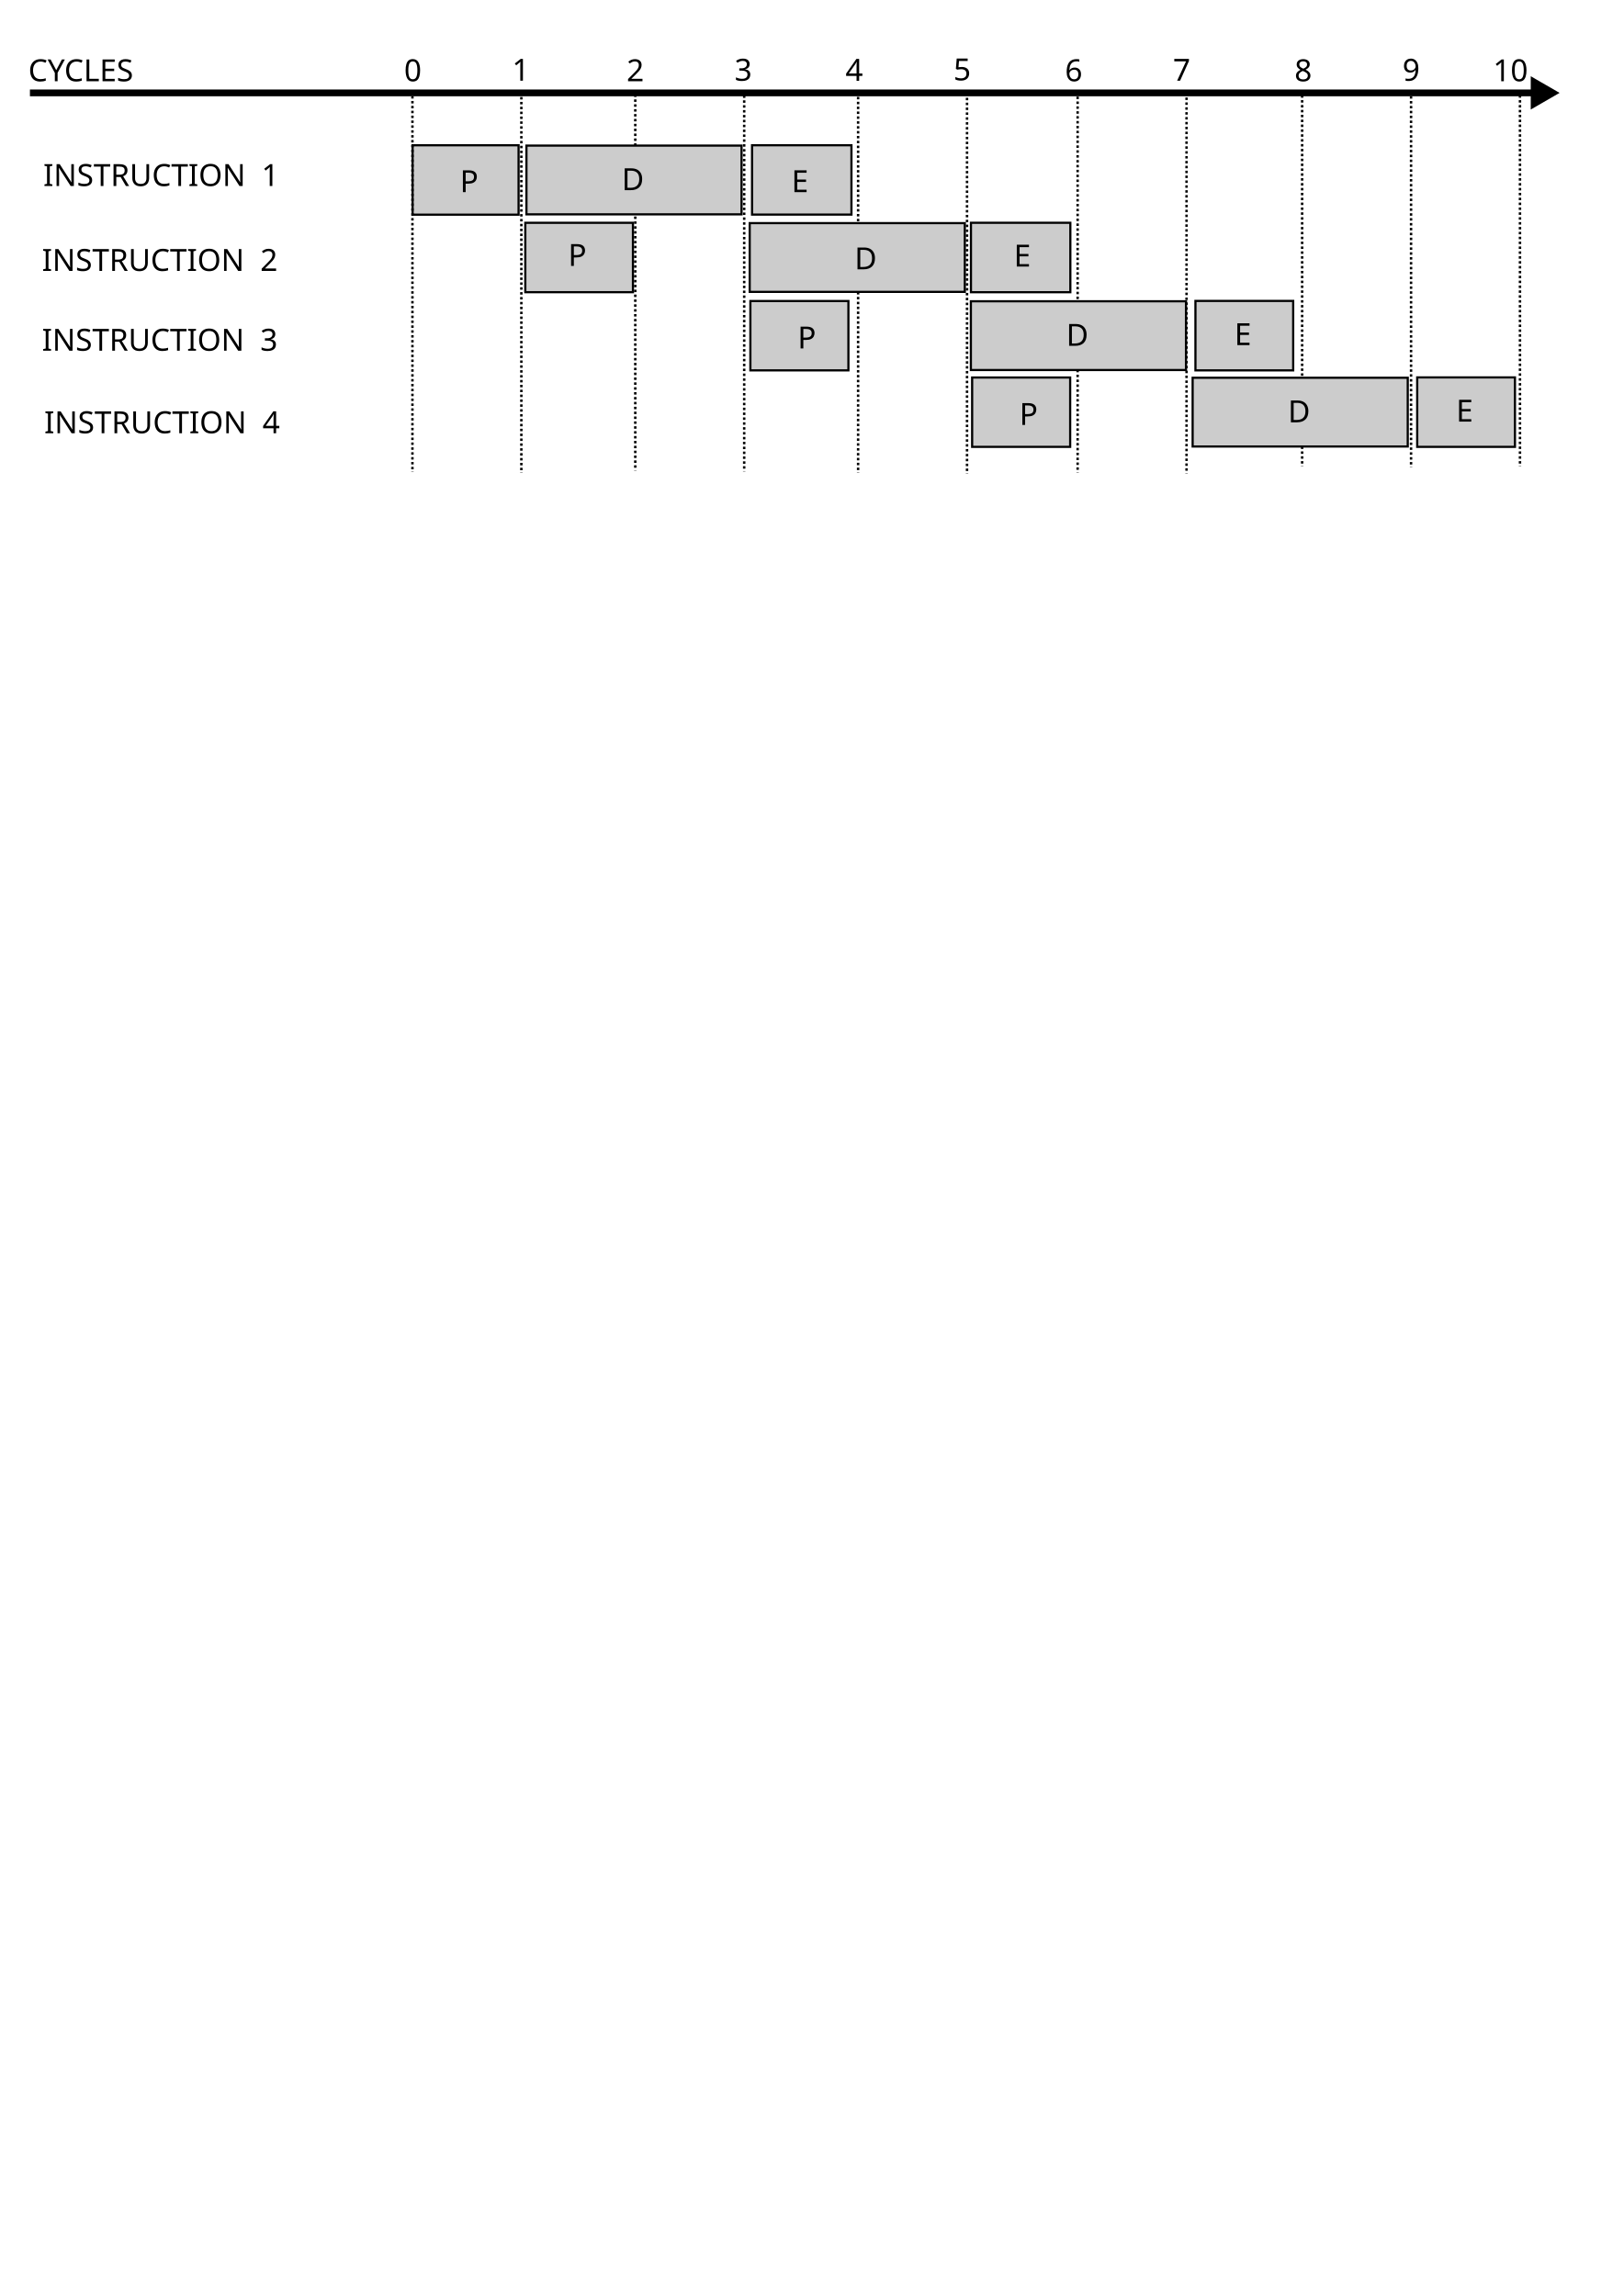
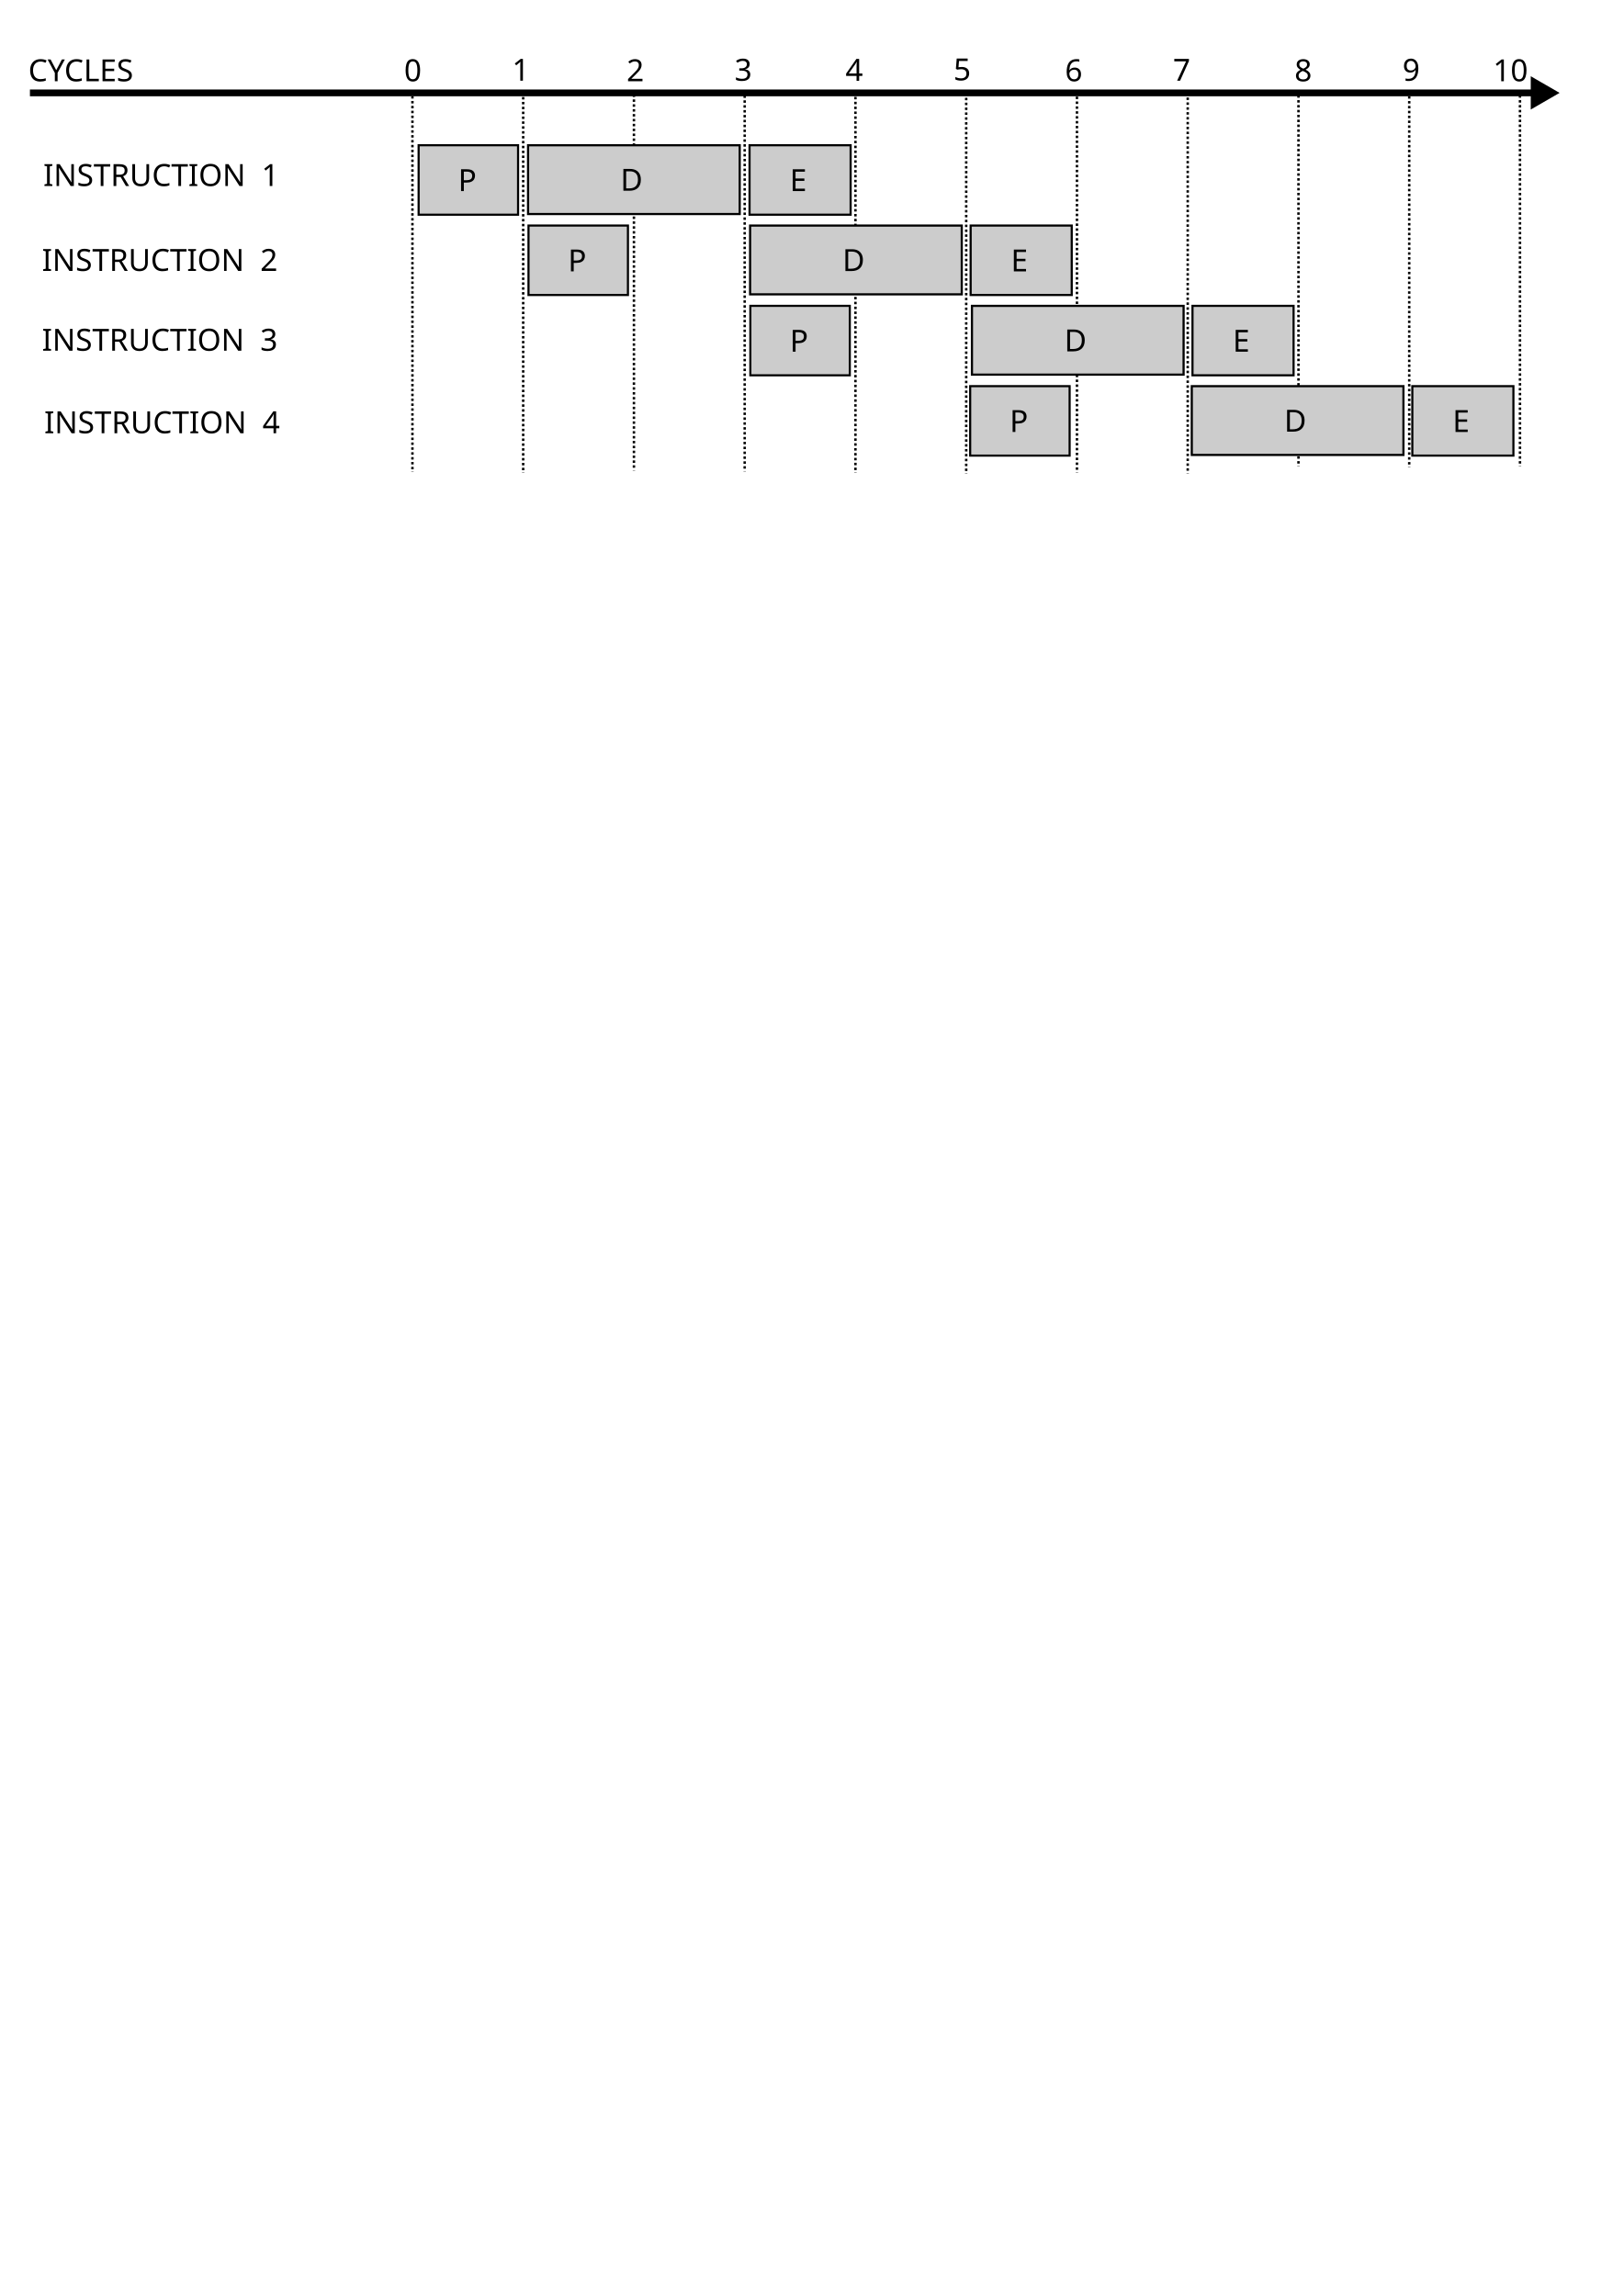
- <svg xmlns="http://www.w3.org/2000/svg" width="210mm" height="297mm" viewBox="0 0 744.094 1052.362" id="svg6943" version="1.1">
+ <svg xmlns="http://www.w3.org/2000/svg" version="1.1" id="svg6943" viewBox="0 0 744.094 1052.362" height="297mm" width="210mm">
  <defs id="defs6945">
-     <marker orient="auto" refY="0.0" refX="0.0" id="TriangleOutM" style="overflow:visible">
-       <path id="path5198" d="M 5.77,0.0 L -2.88,5.0 L -2.88,-5.0 L 5.77,0.0 z " style="fill-rule:evenodd;stroke:#000000;stroke-width:1pt;stroke-opacity:1;fill:#000000;fill-opacity:1" transform="scale(0.4)" />
+     <marker style="overflow:visible" id="TriangleOutM" refX="0.0" refY="0.0" orient="auto">
+       <path transform="scale(0.4)" style="fill-rule:evenodd;stroke:#000000;stroke-width:1pt;stroke-opacity:1;fill:#000000;fill-opacity:1" d="M 5.77,0.0 L -2.88,5.0 L -2.88,-5.0 L 5.77,0.0 z " id="path5198" />
    </marker>
-     <marker orient="auto" refY="0.0" refX="0.0" id="TriangleOutL" style="overflow:visible">
-       <path id="path5195" d="M 5.77,0.0 L -2.88,5.0 L -2.88,-5.0 L 5.77,0.0 z " style="fill-rule:evenodd;stroke:#000000;stroke-width:1pt;stroke-opacity:1;fill:#000000;fill-opacity:1" transform="scale(0.8)" />
+     <marker style="overflow:visible" id="TriangleOutL" refX="0.0" refY="0.0" orient="auto">
+       <path transform="scale(0.8)" style="fill-rule:evenodd;stroke:#000000;stroke-width:1pt;stroke-opacity:1;fill:#000000;fill-opacity:1" d="M 5.77,0.0 L -2.88,5.0 L -2.88,-5.0 L 5.77,0.0 z " id="path5195" />
    </marker>
  </defs>
  <g id="layer1">
-     <path style="fill:none;fill-rule:evenodd;stroke:#000000;stroke-width:1.118;stroke-linecap:butt;stroke-linejoin:miter;stroke-miterlimit:4;stroke-dasharray:1.118, 1.118;stroke-dashoffset:0;stroke-opacity:1" d="m 543.761,44.703 0,172.321" id="path4185-9-1" />
-     <path style="fill:none;fill-rule:evenodd;stroke:#000000;stroke-width:1.118;stroke-linecap:butt;stroke-linejoin:miter;stroke-miterlimit:4;stroke-dasharray:1.118, 1.118;stroke-dashoffset:0;stroke-opacity:1" d="m 443.163,44.824 0,172.321" id="path4185-4-2" />
-     <path style="fill:none;fill-rule:evenodd;stroke:#000000;stroke-width:1.118;stroke-linecap:butt;stroke-linejoin:miter;stroke-miterlimit:4;stroke-dasharray:1.118, 1.118;stroke-dashoffset:0;stroke-opacity:1" d="m 341.042,43.748 0,172.321" id="path4185-81" />
-     <path style="fill:none;fill-rule:evenodd;stroke:#000000;stroke-width:1.118;stroke-linecap:butt;stroke-linejoin:miter;stroke-miterlimit:4;stroke-dasharray:1.118, 1.118;stroke-dashoffset:0;stroke-opacity:1" d="m 238.92,44.466 0,172.321" id="path4185-8-8" />
-     <path style="fill:none;fill-rule:evenodd;stroke:#000000;stroke-width:1.118;stroke-linecap:butt;stroke-linejoin:miter;stroke-miterlimit:4;stroke-dasharray:1.118, 1.118;stroke-dashoffset:0;stroke-opacity:1" d="m 646.645,41.847 0,172.321" id="path4185-46-2" />
-     <path style="fill:none;fill-rule:evenodd;stroke:#000000;stroke-width:1.118;stroke-linecap:butt;stroke-linejoin:miter;stroke-miterlimit:4;stroke-dasharray:1.118, 1.118;stroke-dashoffset:0;stroke-opacity:1" d="m 493.843,44.287 0,172.321" id="path4185-9" />
-     <path style="fill:none;fill-rule:evenodd;stroke:#000000;stroke-width:1.118;stroke-linecap:butt;stroke-linejoin:miter;stroke-miterlimit:4;stroke-dasharray:1.118, 1.118;stroke-dashoffset:0;stroke-opacity:1" d="m 393.246,44.408 0,172.321" id="path4185-4" />
-     <path style="fill:none;fill-rule:evenodd;stroke:#000000;stroke-width:1.118;stroke-linecap:butt;stroke-linejoin:miter;stroke-miterlimit:4;stroke-dasharray:1.118, 1.118;stroke-dashoffset:0;stroke-opacity:1" d="m 291.124,43.333 0,172.321" id="path4185" />
-     <path style="fill:none;fill-rule:evenodd;stroke:#000000;stroke-width:3.101;stroke-linecap:butt;stroke-linejoin:miter;stroke-miterlimit:4;stroke-dasharray:none;stroke-opacity:1;marker-end:url(#TriangleOutM)" d="m 13.718,42.574 692.179,0" id="path7491" />
-     <text xml:space="preserve" style="font-style:normal;font-weight:normal;font-size:14px;line-height:125%;font-family:Sans;letter-spacing:0px;word-spacing:0px;fill:#000000;fill-opacity:1;stroke:none;stroke-width:1px;stroke-linecap:butt;stroke-linejoin:miter;stroke-opacity:1" x="12.956" y="37.244" id="text7513">
-       <tspan id="tspan7515" x="12.956" y="37.244">CYCLES</tspan>
+     <path id="path4185-9-1" d="M 544.295,44.703 V 217.024" style="fill:none;fill-rule:evenodd;stroke:#000000;stroke-width:1.118;stroke-linecap:butt;stroke-linejoin:miter;stroke-miterlimit:4;stroke-dasharray:1.118, 1.118;stroke-dashoffset:0;stroke-opacity:1" />
+     <path id="path4185-4-2" d="M 442.782,44.824 V 217.145" style="fill:none;fill-rule:evenodd;stroke:#000000;stroke-width:1.118;stroke-linecap:butt;stroke-linejoin:miter;stroke-miterlimit:4;stroke-dasharray:1.118, 1.118;stroke-dashoffset:0;stroke-opacity:1" />
+     <path id="path4185-81" d="M 341.27,43.748 V 216.069" style="fill:none;fill-rule:evenodd;stroke:#000000;stroke-width:1.118;stroke-linecap:butt;stroke-linejoin:miter;stroke-miterlimit:4;stroke-dasharray:1.118, 1.118;stroke-dashoffset:0;stroke-opacity:1" />
+     <path id="path4185-8-8" d="M 239.758,44.466 V 216.787" style="fill:none;fill-rule:evenodd;stroke:#000000;stroke-width:1.118;stroke-linecap:butt;stroke-linejoin:miter;stroke-miterlimit:4;stroke-dasharray:1.118, 1.118;stroke-dashoffset:0;stroke-opacity:1" />
+     <path id="path4185-46-2" d="M 645.807,41.847 V 214.168" style="fill:none;fill-rule:evenodd;stroke:#000000;stroke-width:1.118;stroke-linecap:butt;stroke-linejoin:miter;stroke-miterlimit:4;stroke-dasharray:1.118, 1.118;stroke-dashoffset:0;stroke-opacity:1" />
+     <path id="path4185-9" d="M 493.539,44.287 V 216.608" style="fill:none;fill-rule:evenodd;stroke:#000000;stroke-width:1.118;stroke-linecap:butt;stroke-linejoin:miter;stroke-miterlimit:4;stroke-dasharray:1.118, 1.118;stroke-dashoffset:0;stroke-opacity:1" />
+     <path id="path4185-4" d="M 392.026,44.408 V 216.729" style="fill:none;fill-rule:evenodd;stroke:#000000;stroke-width:1.118;stroke-linecap:butt;stroke-linejoin:miter;stroke-miterlimit:4;stroke-dasharray:1.118, 1.118;stroke-dashoffset:0;stroke-opacity:1" />
+     <path id="path4185" d="M 290.514,43.333 V 215.653" style="fill:none;fill-rule:evenodd;stroke:#000000;stroke-width:1.118;stroke-linecap:butt;stroke-linejoin:miter;stroke-miterlimit:4;stroke-dasharray:1.118, 1.118;stroke-dashoffset:0;stroke-opacity:1" />
+     <path id="path7491" d="m 13.718,42.574 692.179,0" style="fill:none;fill-rule:evenodd;stroke:#000000;stroke-width:3.101;stroke-linecap:butt;stroke-linejoin:miter;stroke-miterlimit:4;stroke-dasharray:none;stroke-opacity:1;marker-end:url(#TriangleOutM)" />
+     <text id="text7513" y="37.244" x="12.956" style="font-style:normal;font-weight:normal;line-height:0%;font-family:sans-serif;letter-spacing:0px;word-spacing:0px;fill:#000000;fill-opacity:1;stroke:none;stroke-width:1px;stroke-linecap:butt;stroke-linejoin:miter;stroke-opacity:1" xml:space="preserve">
+       <tspan style="font-size:14px;line-height:1.25;font-family:sans-serif" y="37.244" x="12.956" id="tspan7515">CYCLES</tspan>
    </text>
-     <rect style="fill:#cccccc;fill-opacity:1;stroke:#000000;stroke-width:1;stroke-linecap:butt;stroke-miterlimit:4;stroke-dasharray:none;stroke-dashoffset:0;stroke-opacity:1" id="rect7567" width="48.574" height="31.808" x="189.079" y="66.586" />
-     <rect style="fill:#cccccc;fill-opacity:1;stroke:#000000;stroke-width:1;stroke-linecap:butt;stroke-miterlimit:4;stroke-dasharray:none;stroke-dashoffset:0;stroke-opacity:1" id="rect7567-9" width="98.578" height="31.513" x="241.252" y="66.733" />
-     <text xml:space="preserve" style="font-style:normal;font-weight:normal;font-size:14px;line-height:125%;font-family:Sans;letter-spacing:0px;word-spacing:0px;fill:#000000;fill-opacity:1;stroke:none;stroke-width:1px;stroke-linecap:butt;stroke-linejoin:miter;stroke-opacity:1" x="284.92" y="87.157" id="text7575-9">
-       <tspan id="tspan7577-4" x="284.92" y="87.157">D</tspan>
+     <text id="text7843" y="85.252" x="19.815" style="font-style:normal;font-weight:normal;line-height:0%;font-family:sans-serif;letter-spacing:0px;word-spacing:0px;fill:#000000;fill-opacity:1;stroke:none;stroke-width:1px;stroke-linecap:butt;stroke-linejoin:miter;stroke-opacity:1" xml:space="preserve">
+       <tspan style="font-size:14px;line-height:1.25;font-family:sans-serif" y="85.252" x="19.815" id="tspan7845">INSTRUCTION  1</tspan>
    </text>
-     <rect style="fill:#cccccc;fill-opacity:1;stroke:#000000;stroke-width:1;stroke-linecap:butt;stroke-miterlimit:4;stroke-dasharray:none;stroke-dashoffset:0;stroke-opacity:1" id="rect7567-0" width="45.549" height="31.782" x="344.644" y="66.575" />
-     <rect style="fill:#cccccc;fill-opacity:1;stroke:#000000;stroke-width:1;stroke-linecap:butt;stroke-miterlimit:4;stroke-dasharray:none;stroke-dashoffset:0;stroke-opacity:1" id="rect7567-7" width="49.331" height="31.803" x="240.729" y="102.121" />
-     <rect style="fill:#cccccc;fill-opacity:1;stroke:#000000;stroke-width:1;stroke-linecap:butt;stroke-miterlimit:4;stroke-dasharray:none;stroke-dashoffset:0;stroke-opacity:1" id="rect7567-9-8" width="98.578" height="31.513" x="343.565" y="102.266" />
-     <text xml:space="preserve" style="font-style:normal;font-weight:normal;font-size:14px;line-height:125%;font-family:Sans;letter-spacing:0px;word-spacing:0px;fill:#000000;fill-opacity:1;stroke:none;stroke-width:1px;stroke-linecap:butt;stroke-linejoin:miter;stroke-opacity:1" x="391.607" y="123.452" id="text7575-9-3">
-       <tspan id="tspan7577-4-8" x="391.607" y="123.452">D</tspan>
+     <text id="text7843-0" y="124.167" x="19.216" style="font-style:normal;font-weight:normal;line-height:0%;font-family:sans-serif;letter-spacing:0px;word-spacing:0px;fill:#000000;fill-opacity:1;stroke:none;stroke-width:1px;stroke-linecap:butt;stroke-linejoin:miter;stroke-opacity:1" xml:space="preserve">
+       <tspan style="font-size:14px;line-height:1.25;font-family:sans-serif" y="124.167" x="19.216" id="tspan7845-2">INSTRUCTION  2</tspan>
    </text>
-     <rect style="fill:#cccccc;fill-opacity:1;stroke:#000000;stroke-width:1;stroke-linecap:butt;stroke-miterlimit:4;stroke-dasharray:none;stroke-dashoffset:0;stroke-opacity:1" id="rect7567-0-5" width="45.548" height="31.83" x="444.957" y="102.108" />
-     <rect style="fill:#cccccc;fill-opacity:1;stroke:#000000;stroke-width:1;stroke-linecap:butt;stroke-miterlimit:4;stroke-dasharray:none;stroke-dashoffset:0;stroke-opacity:1" id="rect7567-91" width="44.926" height="31.787" x="343.874" y="137.972" />
-     <rect style="fill:#cccccc;fill-opacity:1;stroke:#000000;stroke-width:1;stroke-linecap:butt;stroke-miterlimit:4;stroke-dasharray:none;stroke-dashoffset:0;stroke-opacity:1" id="rect7567-9-81" width="98.578" height="31.513" x="444.925" y="138.085" />
-     <text xml:space="preserve" style="font-style:normal;font-weight:normal;font-size:14px;line-height:125%;font-family:Sans;letter-spacing:0px;word-spacing:0px;fill:#000000;fill-opacity:1;stroke:none;stroke-width:1px;stroke-linecap:butt;stroke-linejoin:miter;stroke-opacity:1" x="488.592" y="158.509" id="text7575-9-8">
-       <tspan id="tspan7577-4-6" x="488.592" y="158.509">D</tspan>
+     <text id="text7843-7" y="160.748" x="19.216" style="font-style:normal;font-weight:normal;line-height:0%;font-family:sans-serif;letter-spacing:0px;word-spacing:0px;fill:#000000;fill-opacity:1;stroke:none;stroke-width:1px;stroke-linecap:butt;stroke-linejoin:miter;stroke-opacity:1" xml:space="preserve">
+       <tspan style="font-size:14px;line-height:1.25;font-family:sans-serif" y="160.748" x="19.216" id="tspan7845-8">INSTRUCTION  3</tspan>
    </text>
-     <rect style="fill:#cccccc;fill-opacity:1;stroke:#000000;stroke-width:1;stroke-linecap:butt;stroke-miterlimit:4;stroke-dasharray:none;stroke-dashoffset:0;stroke-opacity:1" id="rect7567-0-6" width="44.792" height="31.836" x="547.838" y="137.924" />
-     <text xml:space="preserve" style="font-style:normal;font-weight:normal;font-size:14px;line-height:125%;font-family:Sans;letter-spacing:0px;word-spacing:0px;fill:#000000;fill-opacity:1;stroke:none;stroke-width:1px;stroke-linecap:butt;stroke-linejoin:miter;stroke-opacity:1" x="19.815" y="85.252" id="text7843">
-       <tspan id="tspan7845" x="19.815" y="85.252">INSTRUCTION  1</tspan>
+     <path id="path4185-8" d="M 189.002,44.051 V 216.371" style="fill:none;fill-rule:evenodd;stroke:#000000;stroke-width:1.118;stroke-linecap:butt;stroke-linejoin:miter;stroke-miterlimit:4;stroke-dasharray:1.118, 1.118;stroke-dashoffset:0;stroke-opacity:1" />
+     <path id="path4185-46" d="M 595.051,41.431 V 213.752" style="fill:none;fill-rule:evenodd;stroke:#000000;stroke-width:1.118;stroke-linecap:butt;stroke-linejoin:miter;stroke-miterlimit:4;stroke-dasharray:1.118, 1.118;stroke-dashoffset:0;stroke-opacity:1" />
+     <path id="path4185-41" d="M 696.563,41.431 V 213.752" style="fill:none;fill-rule:evenodd;stroke:#000000;stroke-width:1.118;stroke-linecap:butt;stroke-linejoin:miter;stroke-miterlimit:4;stroke-dasharray:1.118, 1.118;stroke-dashoffset:0;stroke-opacity:1" />
+     <text id="text4226" y="37.24" x="185.191" style="font-style:normal;font-weight:normal;line-height:0%;font-family:sans-serif;letter-spacing:0px;word-spacing:0px;fill:#000000;fill-opacity:1;stroke:none;stroke-width:1px;stroke-linecap:butt;stroke-linejoin:miter;stroke-opacity:1" xml:space="preserve">
+       <tspan style="font-size:14px;line-height:1.25;font-family:sans-serif" y="37.24" x="185.191" id="tspan4228">0</tspan>
    </text>
-     <text xml:space="preserve" style="font-style:normal;font-weight:normal;font-size:14px;line-height:125%;font-family:Sans;letter-spacing:0px;word-spacing:0px;fill:#000000;fill-opacity:1;stroke:none;stroke-width:1px;stroke-linecap:butt;stroke-linejoin:miter;stroke-opacity:1" x="19.216" y="124.167" id="text7843-0">
-       <tspan id="tspan7845-2" x="19.216" y="124.167">INSTRUCTION  2</tspan>
+     <text id="text4226-9" y="37.24" x="287.149" style="font-style:normal;font-weight:normal;line-height:0%;font-family:sans-serif;letter-spacing:0px;word-spacing:0px;fill:#000000;fill-opacity:1;stroke:none;stroke-width:1px;stroke-linecap:butt;stroke-linejoin:miter;stroke-opacity:1" xml:space="preserve">
+       <tspan style="font-size:14px;line-height:1.25;font-family:sans-serif" y="37.24" x="287.149" id="tspan4228-7">2</tspan>
    </text>
-     <text xml:space="preserve" style="font-style:normal;font-weight:normal;font-size:14px;line-height:125%;font-family:Sans;letter-spacing:0px;word-spacing:0px;fill:#000000;fill-opacity:1;stroke:none;stroke-width:1px;stroke-linecap:butt;stroke-linejoin:miter;stroke-opacity:1" x="19.216" y="160.748" id="text7843-7">
-       <tspan id="tspan7845-8" x="19.216" y="160.748">INSTRUCTION  3</tspan>
+     <text id="text4226-9-8" y="37.055" x="387.456" style="font-style:normal;font-weight:normal;line-height:0%;font-family:sans-serif;letter-spacing:0px;word-spacing:0px;fill:#000000;fill-opacity:1;stroke:none;stroke-width:1px;stroke-linecap:butt;stroke-linejoin:miter;stroke-opacity:1" xml:space="preserve">
+       <tspan style="font-size:14px;line-height:1.25;font-family:sans-serif" y="37.055" x="387.456" id="tspan4228-7-0">4</tspan>
    </text>
-     <path style="fill:none;fill-rule:evenodd;stroke:#000000;stroke-width:1.118;stroke-linecap:butt;stroke-linejoin:miter;stroke-miterlimit:4;stroke-dasharray:1.118, 1.118;stroke-dashoffset:0;stroke-opacity:1" d="m 189.002,44.051 0,172.321" id="path4185-8" />
-     <path style="fill:none;fill-rule:evenodd;stroke:#000000;stroke-width:1.118;stroke-linecap:butt;stroke-linejoin:miter;stroke-miterlimit:4;stroke-dasharray:1.118, 1.118;stroke-dashoffset:0;stroke-opacity:1" d="m 596.727,41.431 0,172.321" id="path4185-46" />
-     <path style="fill:none;fill-rule:evenodd;stroke:#000000;stroke-width:1.118;stroke-linecap:butt;stroke-linejoin:miter;stroke-miterlimit:4;stroke-dasharray:1.118, 1.118;stroke-dashoffset:0;stroke-opacity:1" d="m 696.563,41.431 0,172.321" id="path4185-41" />
-     <text xml:space="preserve" style="font-style:normal;font-weight:normal;font-size:14px;line-height:125%;font-family:Sans;letter-spacing:0px;word-spacing:0px;fill:#000000;fill-opacity:1;stroke:none;stroke-width:1px;stroke-linecap:butt;stroke-linejoin:miter;stroke-opacity:1" x="185.191" y="37.24" id="text4226">
-       <tspan id="tspan4228" x="185.191" y="37.24">0</tspan>
+     <text id="text4226-9-3" y="37.24" x="488.054" style="font-style:normal;font-weight:normal;line-height:0%;font-family:sans-serif;letter-spacing:0px;word-spacing:0px;fill:#000000;fill-opacity:1;stroke:none;stroke-width:1px;stroke-linecap:butt;stroke-linejoin:miter;stroke-opacity:1" xml:space="preserve">
+       <tspan style="font-size:14px;line-height:1.25;font-family:sans-serif" y="37.24" x="488.054" id="tspan4228-7-2">6</tspan>
    </text>
-     <text xml:space="preserve" style="font-style:normal;font-weight:normal;font-size:14px;line-height:125%;font-family:Sans;letter-spacing:0px;word-spacing:0px;fill:#000000;fill-opacity:1;stroke:none;stroke-width:1px;stroke-linecap:butt;stroke-linejoin:miter;stroke-opacity:1" x="287.149" y="37.24" id="text4226-9">
-       <tspan id="tspan4228-7" x="287.149" y="37.24">2</tspan>
+     <text id="text4226-9-5" y="37.24" x="593.224" style="font-style:normal;font-weight:normal;line-height:0%;font-family:sans-serif;letter-spacing:0px;word-spacing:0px;fill:#000000;fill-opacity:1;stroke:none;stroke-width:1px;stroke-linecap:butt;stroke-linejoin:miter;stroke-opacity:1" xml:space="preserve">
+       <tspan style="font-size:14px;line-height:1.25;font-family:sans-serif" y="37.24" x="593.224" id="tspan4228-7-4">8</tspan>
    </text>
-     <text xml:space="preserve" style="font-style:normal;font-weight:normal;font-size:14px;line-height:125%;font-family:Sans;letter-spacing:0px;word-spacing:0px;fill:#000000;fill-opacity:1;stroke:none;stroke-width:1px;stroke-linecap:butt;stroke-linejoin:miter;stroke-opacity:1" x="387.456" y="37.055" id="text4226-9-8">
-       <tspan id="tspan4228-7-0" x="387.456" y="37.055">4</tspan>
+     <text id="text4226-9-6" y="37.24" x="684.201" style="font-style:normal;font-weight:normal;line-height:0%;font-family:sans-serif;letter-spacing:0px;word-spacing:0px;fill:#000000;fill-opacity:1;stroke:none;stroke-width:1px;stroke-linecap:butt;stroke-linejoin:miter;stroke-opacity:1" xml:space="preserve">
+       <tspan style="font-size:14px;line-height:1.25;font-family:sans-serif" y="37.24" x="684.201" id="tspan4228-7-28">10</tspan>
    </text>
-     <text xml:space="preserve" style="font-style:normal;font-weight:normal;font-size:14px;line-height:125%;font-family:Sans;letter-spacing:0px;word-spacing:0px;fill:#000000;fill-opacity:1;stroke:none;stroke-width:1px;stroke-linecap:butt;stroke-linejoin:miter;stroke-opacity:1" x="488.054" y="37.24" id="text4226-9-3">
-       <tspan id="tspan4228-7-2" x="488.054" y="37.24">6</tspan>
+     <text id="text7575-93-6" y="98.345" x="322.743" style="font-style:normal;font-weight:normal;line-height:0%;font-family:sans-serif;letter-spacing:0px;word-spacing:0px;fill:#000000;fill-opacity:1;stroke:none;stroke-width:1px;stroke-linecap:butt;stroke-linejoin:miter;stroke-opacity:1" xml:space="preserve">
+       <tspan style="font-size:8.75px;line-height:1.25;font-family:sans-serif" y="98.345" x="322.743" id="tspan7577-1-1"> </tspan>
    </text>
-     <text xml:space="preserve" style="font-style:normal;font-weight:normal;font-size:14px;line-height:125%;font-family:Sans;letter-spacing:0px;word-spacing:0px;fill:#000000;fill-opacity:1;stroke:none;stroke-width:1px;stroke-linecap:butt;stroke-linejoin:miter;stroke-opacity:1" x="593.224" y="37.24" id="text4226-9-5">
-       <tspan id="tspan4228-7-4" x="593.224" y="37.24">8</tspan>
+     <text id="text4226-4" y="37.001" x="234.669" style="font-style:normal;font-weight:normal;line-height:0%;font-family:sans-serif;letter-spacing:0px;word-spacing:0px;fill:#000000;fill-opacity:1;stroke:none;stroke-width:1px;stroke-linecap:butt;stroke-linejoin:miter;stroke-opacity:1" xml:space="preserve">
+       <tspan style="font-size:14px;line-height:1.25;font-family:sans-serif" y="37.001" x="234.669" id="tspan4228-2">1</tspan>
    </text>
-     <text xml:space="preserve" style="font-style:normal;font-weight:normal;font-size:14px;line-height:125%;font-family:Sans;letter-spacing:0px;word-spacing:0px;fill:#000000;fill-opacity:1;stroke:none;stroke-width:1px;stroke-linecap:butt;stroke-linejoin:miter;stroke-opacity:1" x="684.201" y="37.24" id="text4226-9-6">
-       <tspan id="tspan4228-7-28" x="684.201" y="37.24">10</tspan>
+     <text id="text4226-9-35" y="37.001" x="336.627" style="font-style:normal;font-weight:normal;line-height:0%;font-family:sans-serif;letter-spacing:0px;word-spacing:0px;fill:#000000;fill-opacity:1;stroke:none;stroke-width:1px;stroke-linecap:butt;stroke-linejoin:miter;stroke-opacity:1" xml:space="preserve">
+       <tspan style="font-size:14px;line-height:1.25;font-family:sans-serif" y="37.001" x="336.627" id="tspan4228-7-9">3</tspan>
    </text>
-     <text xml:space="preserve" style="font-style:normal;font-weight:normal;font-size:14px;line-height:125%;font-family:Sans;letter-spacing:0px;word-spacing:0px;fill:#000000;fill-opacity:1;stroke:none;stroke-width:1px;stroke-linecap:butt;stroke-linejoin:miter;stroke-opacity:1" x="322.743" y="98.345" id="text7575-93-6">
-       <tspan id="tspan7577-1-1" x="322.743" y="98.345" style="font-size:8.75px" />
+     <text id="text4226-9-8-1" y="36.817" x="436.934" style="font-style:normal;font-weight:normal;line-height:0%;font-family:sans-serif;letter-spacing:0px;word-spacing:0px;fill:#000000;fill-opacity:1;stroke:none;stroke-width:1px;stroke-linecap:butt;stroke-linejoin:miter;stroke-opacity:1" xml:space="preserve">
+       <tspan style="font-size:14px;line-height:1.25;font-family:sans-serif" y="36.817" x="436.934" id="tspan4228-7-0-2">5</tspan>
    </text>
-     <text xml:space="preserve" style="font-style:normal;font-weight:normal;font-size:14px;line-height:125%;font-family:Sans;letter-spacing:0px;word-spacing:0px;fill:#000000;fill-opacity:1;stroke:none;stroke-width:1px;stroke-linecap:butt;stroke-linejoin:miter;stroke-opacity:1" x="362.703" y="88.062" id="text7575-9-6">
-       <tspan id="tspan7577-4-5" x="362.703" y="88.062">E</tspan>
+     <text id="text4226-9-3-2" y="37.001" x="537.532" style="font-style:normal;font-weight:normal;line-height:0%;font-family:sans-serif;letter-spacing:0px;word-spacing:0px;fill:#000000;fill-opacity:1;stroke:none;stroke-width:1px;stroke-linecap:butt;stroke-linejoin:miter;stroke-opacity:1" xml:space="preserve">
+       <tspan style="font-size:14px;line-height:1.25;font-family:sans-serif" y="37.001" x="537.532" id="tspan4228-7-2-9">7</tspan>
    </text>
-     <text xml:space="preserve" style="font-style:normal;font-weight:normal;font-size:14px;line-height:125%;font-family:Sans;letter-spacing:0px;word-spacing:0px;fill:#000000;fill-opacity:1;stroke:none;stroke-width:1px;stroke-linecap:butt;stroke-linejoin:miter;stroke-opacity:1" x="464.604" y="122.174" id="text7575-9-6-2">
-       <tspan id="tspan7577-4-5-8" x="464.604" y="122.174">E</tspan>
+     <text id="text4226-9-5-2" y="37.001" x="642.702" style="font-style:normal;font-weight:normal;line-height:0%;font-family:sans-serif;letter-spacing:0px;word-spacing:0px;fill:#000000;fill-opacity:1;stroke:none;stroke-width:1px;stroke-linecap:butt;stroke-linejoin:miter;stroke-opacity:1" xml:space="preserve">
+       <tspan style="font-size:14px;line-height:1.25;font-family:sans-serif" y="37.001" x="642.702" id="tspan4228-7-4-9">9</tspan>
    </text>
-     <text xml:space="preserve" style="font-style:normal;font-weight:normal;font-size:14px;line-height:125%;font-family:Sans;letter-spacing:0px;word-spacing:0px;fill:#000000;fill-opacity:1;stroke:none;stroke-width:1px;stroke-linecap:butt;stroke-linejoin:miter;stroke-opacity:1" x="565.678" y="158.183" id="text7575-9-6-6">
-       <tspan id="tspan7577-4-5-6" x="565.678" y="158.183">E</tspan>
+     <text id="text7843-7-5" y="198.567" x="20.246" style="font-style:normal;font-weight:normal;line-height:0%;font-family:sans-serif;letter-spacing:0px;word-spacing:0px;fill:#000000;fill-opacity:1;stroke:none;stroke-width:1px;stroke-linecap:butt;stroke-linejoin:miter;stroke-opacity:1" xml:space="preserve">
+       <tspan style="font-size:14px;line-height:1.25;font-family:sans-serif" y="198.567" x="20.246" id="tspan7845-8-5">INSTRUCTION  4</tspan>
    </text>
-     <text xml:space="preserve" style="font-style:normal;font-weight:normal;font-size:14px;line-height:125%;font-family:Sans;letter-spacing:0px;word-spacing:0px;fill:#000000;fill-opacity:1;stroke:none;stroke-width:1px;stroke-linecap:butt;stroke-linejoin:miter;stroke-opacity:1" x="210.774" y="88.069" id="text7575-9-3-4">
-       <tspan id="tspan7577-4-8-6" x="210.774" y="88.069">P</tspan>
-     </text>
-     <text xml:space="preserve" style="font-style:normal;font-weight:normal;font-size:14px;line-height:125%;font-family:Sans;letter-spacing:0px;word-spacing:0px;fill:#000000;fill-opacity:1;stroke:none;stroke-width:1px;stroke-linecap:butt;stroke-linejoin:miter;stroke-opacity:1" x="260.354" y="121.888" id="text7575-9-3-4-2">
-       <tspan id="tspan7577-4-8-6-6" x="260.354" y="121.888">P</tspan>
-     </text>
-     <text xml:space="preserve" style="font-style:normal;font-weight:normal;font-size:14px;line-height:125%;font-family:Sans;letter-spacing:0px;word-spacing:0px;fill:#000000;fill-opacity:1;stroke:none;stroke-width:1px;stroke-linecap:butt;stroke-linejoin:miter;stroke-opacity:1" x="365.524" y="159.707" id="text7575-9-3-4-7">
-       <tspan id="tspan7577-4-8-6-1" x="365.524" y="159.707">P</tspan>
-     </text>
-     <text xml:space="preserve" style="font-style:normal;font-weight:normal;font-size:14px;line-height:125%;font-family:Sans;letter-spacing:0px;word-spacing:0px;fill:#000000;fill-opacity:1;stroke:none;stroke-width:1px;stroke-linecap:butt;stroke-linejoin:miter;stroke-opacity:1" x="234.669" y="37.001" id="text4226-4">
-       <tspan id="tspan4228-2" x="234.669" y="37.001">1</tspan>
-     </text>
-     <text xml:space="preserve" style="font-style:normal;font-weight:normal;font-size:14px;line-height:125%;font-family:Sans;letter-spacing:0px;word-spacing:0px;fill:#000000;fill-opacity:1;stroke:none;stroke-width:1px;stroke-linecap:butt;stroke-linejoin:miter;stroke-opacity:1" x="336.627" y="37.001" id="text4226-9-35">
-       <tspan id="tspan4228-7-9" x="336.627" y="37.001">3</tspan>
-     </text>
-     <text xml:space="preserve" style="font-style:normal;font-weight:normal;font-size:14px;line-height:125%;font-family:Sans;letter-spacing:0px;word-spacing:0px;fill:#000000;fill-opacity:1;stroke:none;stroke-width:1px;stroke-linecap:butt;stroke-linejoin:miter;stroke-opacity:1" x="436.934" y="36.817" id="text4226-9-8-1">
-       <tspan id="tspan4228-7-0-2" x="436.934" y="36.817">5</tspan>
-     </text>
-     <text xml:space="preserve" style="font-style:normal;font-weight:normal;font-size:14px;line-height:125%;font-family:Sans;letter-spacing:0px;word-spacing:0px;fill:#000000;fill-opacity:1;stroke:none;stroke-width:1px;stroke-linecap:butt;stroke-linejoin:miter;stroke-opacity:1" x="537.532" y="37.001" id="text4226-9-3-2">
-       <tspan id="tspan4228-7-2-9" x="537.532" y="37.001">7</tspan>
-     </text>
-     <text xml:space="preserve" style="font-style:normal;font-weight:normal;font-size:14px;line-height:125%;font-family:Sans;letter-spacing:0px;word-spacing:0px;fill:#000000;fill-opacity:1;stroke:none;stroke-width:1px;stroke-linecap:butt;stroke-linejoin:miter;stroke-opacity:1" x="642.702" y="37.001" id="text4226-9-5-2">
-       <tspan id="tspan4228-7-4-9" x="642.702" y="37.001">9</tspan>
-     </text>
-     <rect style="fill:#cccccc;fill-opacity:1;stroke:#000000;stroke-width:1;stroke-linecap:butt;stroke-miterlimit:4;stroke-dasharray:none;stroke-dashoffset:0;stroke-opacity:1" id="rect7567-91-8" width="44.926" height="31.787" x="445.502" y="173.029" />
-     <rect style="fill:#cccccc;fill-opacity:1;stroke:#000000;stroke-width:1;stroke-linecap:butt;stroke-miterlimit:4;stroke-dasharray:none;stroke-dashoffset:0;stroke-opacity:1" id="rect7567-9-81-6" width="98.578" height="31.513" x="546.553" y="173.142" />
-     <text xml:space="preserve" style="font-style:normal;font-weight:normal;font-size:14px;line-height:125%;font-family:Sans;letter-spacing:0px;word-spacing:0px;fill:#000000;fill-opacity:1;stroke:none;stroke-width:1px;stroke-linecap:butt;stroke-linejoin:miter;stroke-opacity:1" x="590.22" y="193.566" id="text7575-9-8-2">
-       <tspan id="tspan7577-4-6-9" x="590.22" y="193.566">D</tspan>
-     </text>
-     <rect style="fill:#cccccc;fill-opacity:1;stroke:#000000;stroke-width:1;stroke-linecap:butt;stroke-miterlimit:4;stroke-dasharray:none;stroke-dashoffset:0;stroke-opacity:1" id="rect7567-0-6-1" width="44.792" height="31.836" x="649.466" y="172.981" />
-     <text xml:space="preserve" style="font-style:normal;font-weight:normal;font-size:14px;line-height:125%;font-family:Sans;letter-spacing:0px;word-spacing:0px;fill:#000000;fill-opacity:1;stroke:none;stroke-width:1px;stroke-linecap:butt;stroke-linejoin:miter;stroke-opacity:1" x="20.246" y="198.567" id="text7843-7-5">
-       <tspan id="tspan7845-8-5" x="20.246" y="198.567">INSTRUCTION  4</tspan>
-     </text>
-     <text xml:space="preserve" style="font-style:normal;font-weight:normal;font-size:14px;line-height:125%;font-family:Sans;letter-spacing:0px;word-spacing:0px;fill:#000000;fill-opacity:1;stroke:none;stroke-width:1px;stroke-linecap:butt;stroke-linejoin:miter;stroke-opacity:1" x="667.306" y="193.239" id="text7575-9-6-6-7">
-       <tspan id="tspan7577-4-5-6-9" x="667.306" y="193.239">E</tspan>
-     </text>
-     <text xml:space="preserve" style="font-style:normal;font-weight:normal;font-size:14px;line-height:125%;font-family:Sans;letter-spacing:0px;word-spacing:0px;fill:#000000;fill-opacity:1;stroke:none;stroke-width:1px;stroke-linecap:butt;stroke-linejoin:miter;stroke-opacity:1" x="467.152" y="194.764" id="text7575-9-3-4-7-7">
-       <tspan id="tspan7577-4-8-6-1-0" x="467.152" y="194.764">P</tspan>
-     </text>
+     <g id="g2974">
+       <g id="g2788" transform="translate(0,-0.2256523)">
+         <rect y="66.808" x="241.995" height="31.521" width="96.992" id="rect7567-9" style="fill:#cccccc;fill-opacity:1;stroke:#000000;stroke-width:0.992;stroke-linecap:butt;stroke-miterlimit:4;stroke-dasharray:none;stroke-dashoffset:0;stroke-opacity:1" />
+         <text id="text7575-9" y="87.658" x="284.319" style="font-style:normal;font-weight:normal;line-height:0%;font-family:sans-serif;letter-spacing:0px;word-spacing:0px;fill:#000000;fill-opacity:1;stroke:none;stroke-width:1px;stroke-linecap:butt;stroke-linejoin:miter;stroke-opacity:1" xml:space="preserve">
+           <tspan style="font-size:14px;line-height:1.25;font-family:sans-serif" y="87.658" x="284.319" id="tspan7577-4">D</tspan>
+         </text>
+       </g>
+       <g id="g2750" transform="translate(0.5052083)">
+         <rect y="66.571" x="191.337" height="31.839" width="45.574" id="rect7567" style="fill:#cccccc;fill-opacity:1;stroke:#000000;stroke-width:0.969;stroke-linecap:butt;stroke-miterlimit:4;stroke-dasharray:none;stroke-dashoffset:0;stroke-opacity:1" />
+         <text id="text7575-9-3-4" y="87.579" x="209.428" style="font-style:normal;font-weight:normal;line-height:0%;font-family:sans-serif;letter-spacing:0px;word-spacing:0px;fill:#000000;fill-opacity:1;stroke:none;stroke-width:1px;stroke-linecap:butt;stroke-linejoin:miter;stroke-opacity:1" xml:space="preserve">
+           <tspan style="font-size:14px;line-height:1.25;font-family:sans-serif" y="87.579" x="209.428" id="tspan7577-4-8-6">P</tspan>
+         </text>
+       </g>
+       <g id="g2793" transform="translate(0,-0.1114536)">
+         <rect style="fill:#cccccc;fill-opacity:1;stroke:#000000;stroke-width:0.977;stroke-linecap:butt;stroke-miterlimit:4;stroke-dasharray:none;stroke-dashoffset:0;stroke-opacity:1" id="rect7567-1" width="46.324" height="31.831" x="343.493" y="66.686" />
+         <text xml:space="preserve" style="font-style:normal;font-weight:normal;line-height:0%;font-family:sans-serif;letter-spacing:0px;word-spacing:0px;fill:#000000;fill-opacity:1;stroke:none;stroke-width:1px;stroke-linecap:butt;stroke-linejoin:miter;stroke-opacity:1" x="361.935" y="87.691" id="text7575-9-3-4-3">
+           <tspan id="tspan7577-4-8-6-9" x="361.935" y="87.691" style="font-size:14px;line-height:1.25;font-family:sans-serif">E</tspan>
+         </text>
+       </g>
+     </g>
+     <g transform="translate(0,1.260751)" id="g2879">
+       <g transform="translate(50.85786,35.54507)" id="g2750-0">
+         <rect style="fill:#cccccc;fill-opacity:1;stroke:#000000;stroke-width:0.969;stroke-linecap:butt;stroke-miterlimit:4;stroke-dasharray:none;stroke-dashoffset:0;stroke-opacity:1" id="rect7567-99" width="45.574" height="31.839" x="191.337" y="66.571" />
+         <text xml:space="preserve" style="font-style:normal;font-weight:normal;line-height:0%;font-family:sans-serif;letter-spacing:0px;word-spacing:0px;fill:#000000;fill-opacity:1;stroke:none;stroke-width:1px;stroke-linecap:butt;stroke-linejoin:miter;stroke-opacity:1" x="209.428" y="87.579" id="text7575-9-3-4-4">
+           <tspan id="tspan7577-4-8-6-18" x="209.428" y="87.579" style="font-size:14px;line-height:1.25;font-family:sans-serif">P</tspan>
+         </text>
+       </g>
+       <g id="g2788-9" transform="translate(101.7545,35.31942)">
+         <rect style="fill:#cccccc;fill-opacity:1;stroke:#000000;stroke-width:0.992;stroke-linecap:butt;stroke-miterlimit:4;stroke-dasharray:none;stroke-dashoffset:0;stroke-opacity:1" id="rect7567-9-2" width="96.992" height="31.521" x="241.995" y="66.808" />
+         <text xml:space="preserve" style="font-style:normal;font-weight:normal;line-height:0%;font-family:sans-serif;letter-spacing:0px;word-spacing:0px;fill:#000000;fill-opacity:1;stroke:none;stroke-width:1px;stroke-linecap:butt;stroke-linejoin:miter;stroke-opacity:1" x="284.319" y="87.658" id="text7575-9-1">
+           <tspan id="tspan7577-4-3" x="284.319" y="87.658" style="font-size:14px;line-height:1.25;font-family:sans-serif">D</tspan>
+         </text>
+       </g>
+       <g id="g2793-8" transform="translate(101.3245,35.43362)">
+         <rect y="66.686" x="343.493" height="31.831" width="46.324" id="rect7567-1-3" style="fill:#cccccc;fill-opacity:1;stroke:#000000;stroke-width:0.977;stroke-linecap:butt;stroke-miterlimit:4;stroke-dasharray:none;stroke-dashoffset:0;stroke-opacity:1" />
+         <text id="text7575-9-3-4-3-1" y="87.691" x="361.935" style="font-style:normal;font-weight:normal;line-height:0%;font-family:sans-serif;letter-spacing:0px;word-spacing:0px;fill:#000000;fill-opacity:1;stroke:none;stroke-width:1px;stroke-linecap:butt;stroke-linejoin:miter;stroke-opacity:1" xml:space="preserve">
+           <tspan style="font-size:14px;line-height:1.25;font-family:sans-serif" y="87.691" x="361.935" id="tspan7577-4-8-6-9-0">E</tspan>
+         </text>
+       </g>
+     </g>
+     <g transform="translate(101.6666,38.06656)" id="g2879-7">
+       <g id="g2750-0-7" transform="translate(50.85786,35.54507)">
+         <rect y="66.571" x="191.337" height="31.839" width="45.574" id="rect7567-99-9" style="fill:#cccccc;fill-opacity:1;stroke:#000000;stroke-width:0.969;stroke-linecap:butt;stroke-miterlimit:4;stroke-dasharray:none;stroke-dashoffset:0;stroke-opacity:1" />
+         <text id="text7575-9-3-4-4-3" y="87.579" x="209.428" style="font-style:normal;font-weight:normal;line-height:0%;font-family:sans-serif;letter-spacing:0px;word-spacing:0px;fill:#000000;fill-opacity:1;stroke:none;stroke-width:1px;stroke-linecap:butt;stroke-linejoin:miter;stroke-opacity:1" xml:space="preserve">
+           <tspan style="font-size:14px;line-height:1.25;font-family:sans-serif" y="87.579" x="209.428" id="tspan7577-4-8-6-18-8">P</tspan>
+         </text>
+       </g>
+       <g transform="translate(101.7545,35.31942)" id="g2788-9-4">
+         <rect y="66.808" x="241.995" height="31.521" width="96.992" id="rect7567-9-2-4" style="fill:#cccccc;fill-opacity:1;stroke:#000000;stroke-width:0.992;stroke-linecap:butt;stroke-miterlimit:4;stroke-dasharray:none;stroke-dashoffset:0;stroke-opacity:1" />
+         <text id="text7575-9-1-7" y="87.658" x="284.319" style="font-style:normal;font-weight:normal;line-height:0%;font-family:sans-serif;letter-spacing:0px;word-spacing:0px;fill:#000000;fill-opacity:1;stroke:none;stroke-width:1px;stroke-linecap:butt;stroke-linejoin:miter;stroke-opacity:1" xml:space="preserve">
+           <tspan style="font-size:14px;line-height:1.25;font-family:sans-serif" y="87.658" x="284.319" id="tspan7577-4-3-9">D</tspan>
+         </text>
+       </g>
+       <g transform="translate(101.3245,35.43362)" id="g2793-8-5">
+         <rect style="fill:#cccccc;fill-opacity:1;stroke:#000000;stroke-width:0.977;stroke-linecap:butt;stroke-miterlimit:4;stroke-dasharray:none;stroke-dashoffset:0;stroke-opacity:1" id="rect7567-1-3-1" width="46.324" height="31.831" x="343.493" y="66.686" />
+         <text xml:space="preserve" style="font-style:normal;font-weight:normal;line-height:0%;font-family:sans-serif;letter-spacing:0px;word-spacing:0px;fill:#000000;fill-opacity:1;stroke:none;stroke-width:1px;stroke-linecap:butt;stroke-linejoin:miter;stroke-opacity:1" x="361.935" y="87.691" id="text7575-9-3-4-3-1-4">
+           <tspan id="tspan7577-4-8-6-9-0-3" x="361.935" y="87.691" style="font-size:14px;line-height:1.25;font-family:sans-serif">E</tspan>
+         </text>
+       </g>
+     </g>
+     <g transform="translate(202.4073,74.87238)" id="g2879-1">
+       <g id="g2750-0-9" transform="translate(50.85786,35.54507)">
+         <rect y="66.571" x="191.337" height="31.839" width="45.574" id="rect7567-99-6" style="fill:#cccccc;fill-opacity:1;stroke:#000000;stroke-width:0.969;stroke-linecap:butt;stroke-miterlimit:4;stroke-dasharray:none;stroke-dashoffset:0;stroke-opacity:1" />
+         <text id="text7575-9-3-4-4-1" y="87.579" x="209.428" style="font-style:normal;font-weight:normal;line-height:0%;font-family:sans-serif;letter-spacing:0px;word-spacing:0px;fill:#000000;fill-opacity:1;stroke:none;stroke-width:1px;stroke-linecap:butt;stroke-linejoin:miter;stroke-opacity:1" xml:space="preserve">
+           <tspan style="font-size:14px;line-height:1.25;font-family:sans-serif" y="87.579" x="209.428" id="tspan7577-4-8-6-18-1">P</tspan>
+         </text>
+       </g>
+       <g transform="translate(101.7545,35.31942)" id="g2788-9-9">
+         <rect y="66.808" x="241.995" height="31.521" width="96.992" id="rect7567-9-2-8" style="fill:#cccccc;fill-opacity:1;stroke:#000000;stroke-width:0.992;stroke-linecap:butt;stroke-miterlimit:4;stroke-dasharray:none;stroke-dashoffset:0;stroke-opacity:1" />
+         <text id="text7575-9-1-1" y="87.658" x="284.319" style="font-style:normal;font-weight:normal;line-height:0%;font-family:sans-serif;letter-spacing:0px;word-spacing:0px;fill:#000000;fill-opacity:1;stroke:none;stroke-width:1px;stroke-linecap:butt;stroke-linejoin:miter;stroke-opacity:1" xml:space="preserve">
+           <tspan style="font-size:14px;line-height:1.25;font-family:sans-serif" y="87.658" x="284.319" id="tspan7577-4-3-7">D</tspan>
+         </text>
+       </g>
+       <g transform="translate(101.3245,35.43362)" id="g2793-8-8">
+         <rect style="fill:#cccccc;fill-opacity:1;stroke:#000000;stroke-width:0.977;stroke-linecap:butt;stroke-miterlimit:4;stroke-dasharray:none;stroke-dashoffset:0;stroke-opacity:1" id="rect7567-1-3-4" width="46.324" height="31.831" x="343.493" y="66.686" />
+         <text xml:space="preserve" style="font-style:normal;font-weight:normal;line-height:0%;font-family:sans-serif;letter-spacing:0px;word-spacing:0px;fill:#000000;fill-opacity:1;stroke:none;stroke-width:1px;stroke-linecap:butt;stroke-linejoin:miter;stroke-opacity:1" x="361.935" y="87.691" id="text7575-9-3-4-3-1-2">
+           <tspan id="tspan7577-4-8-6-9-0-8" x="361.935" y="87.691" style="font-size:14px;line-height:1.25;font-family:sans-serif">E</tspan>
+         </text>
+       </g>
+     </g>
  </g>
</svg>
